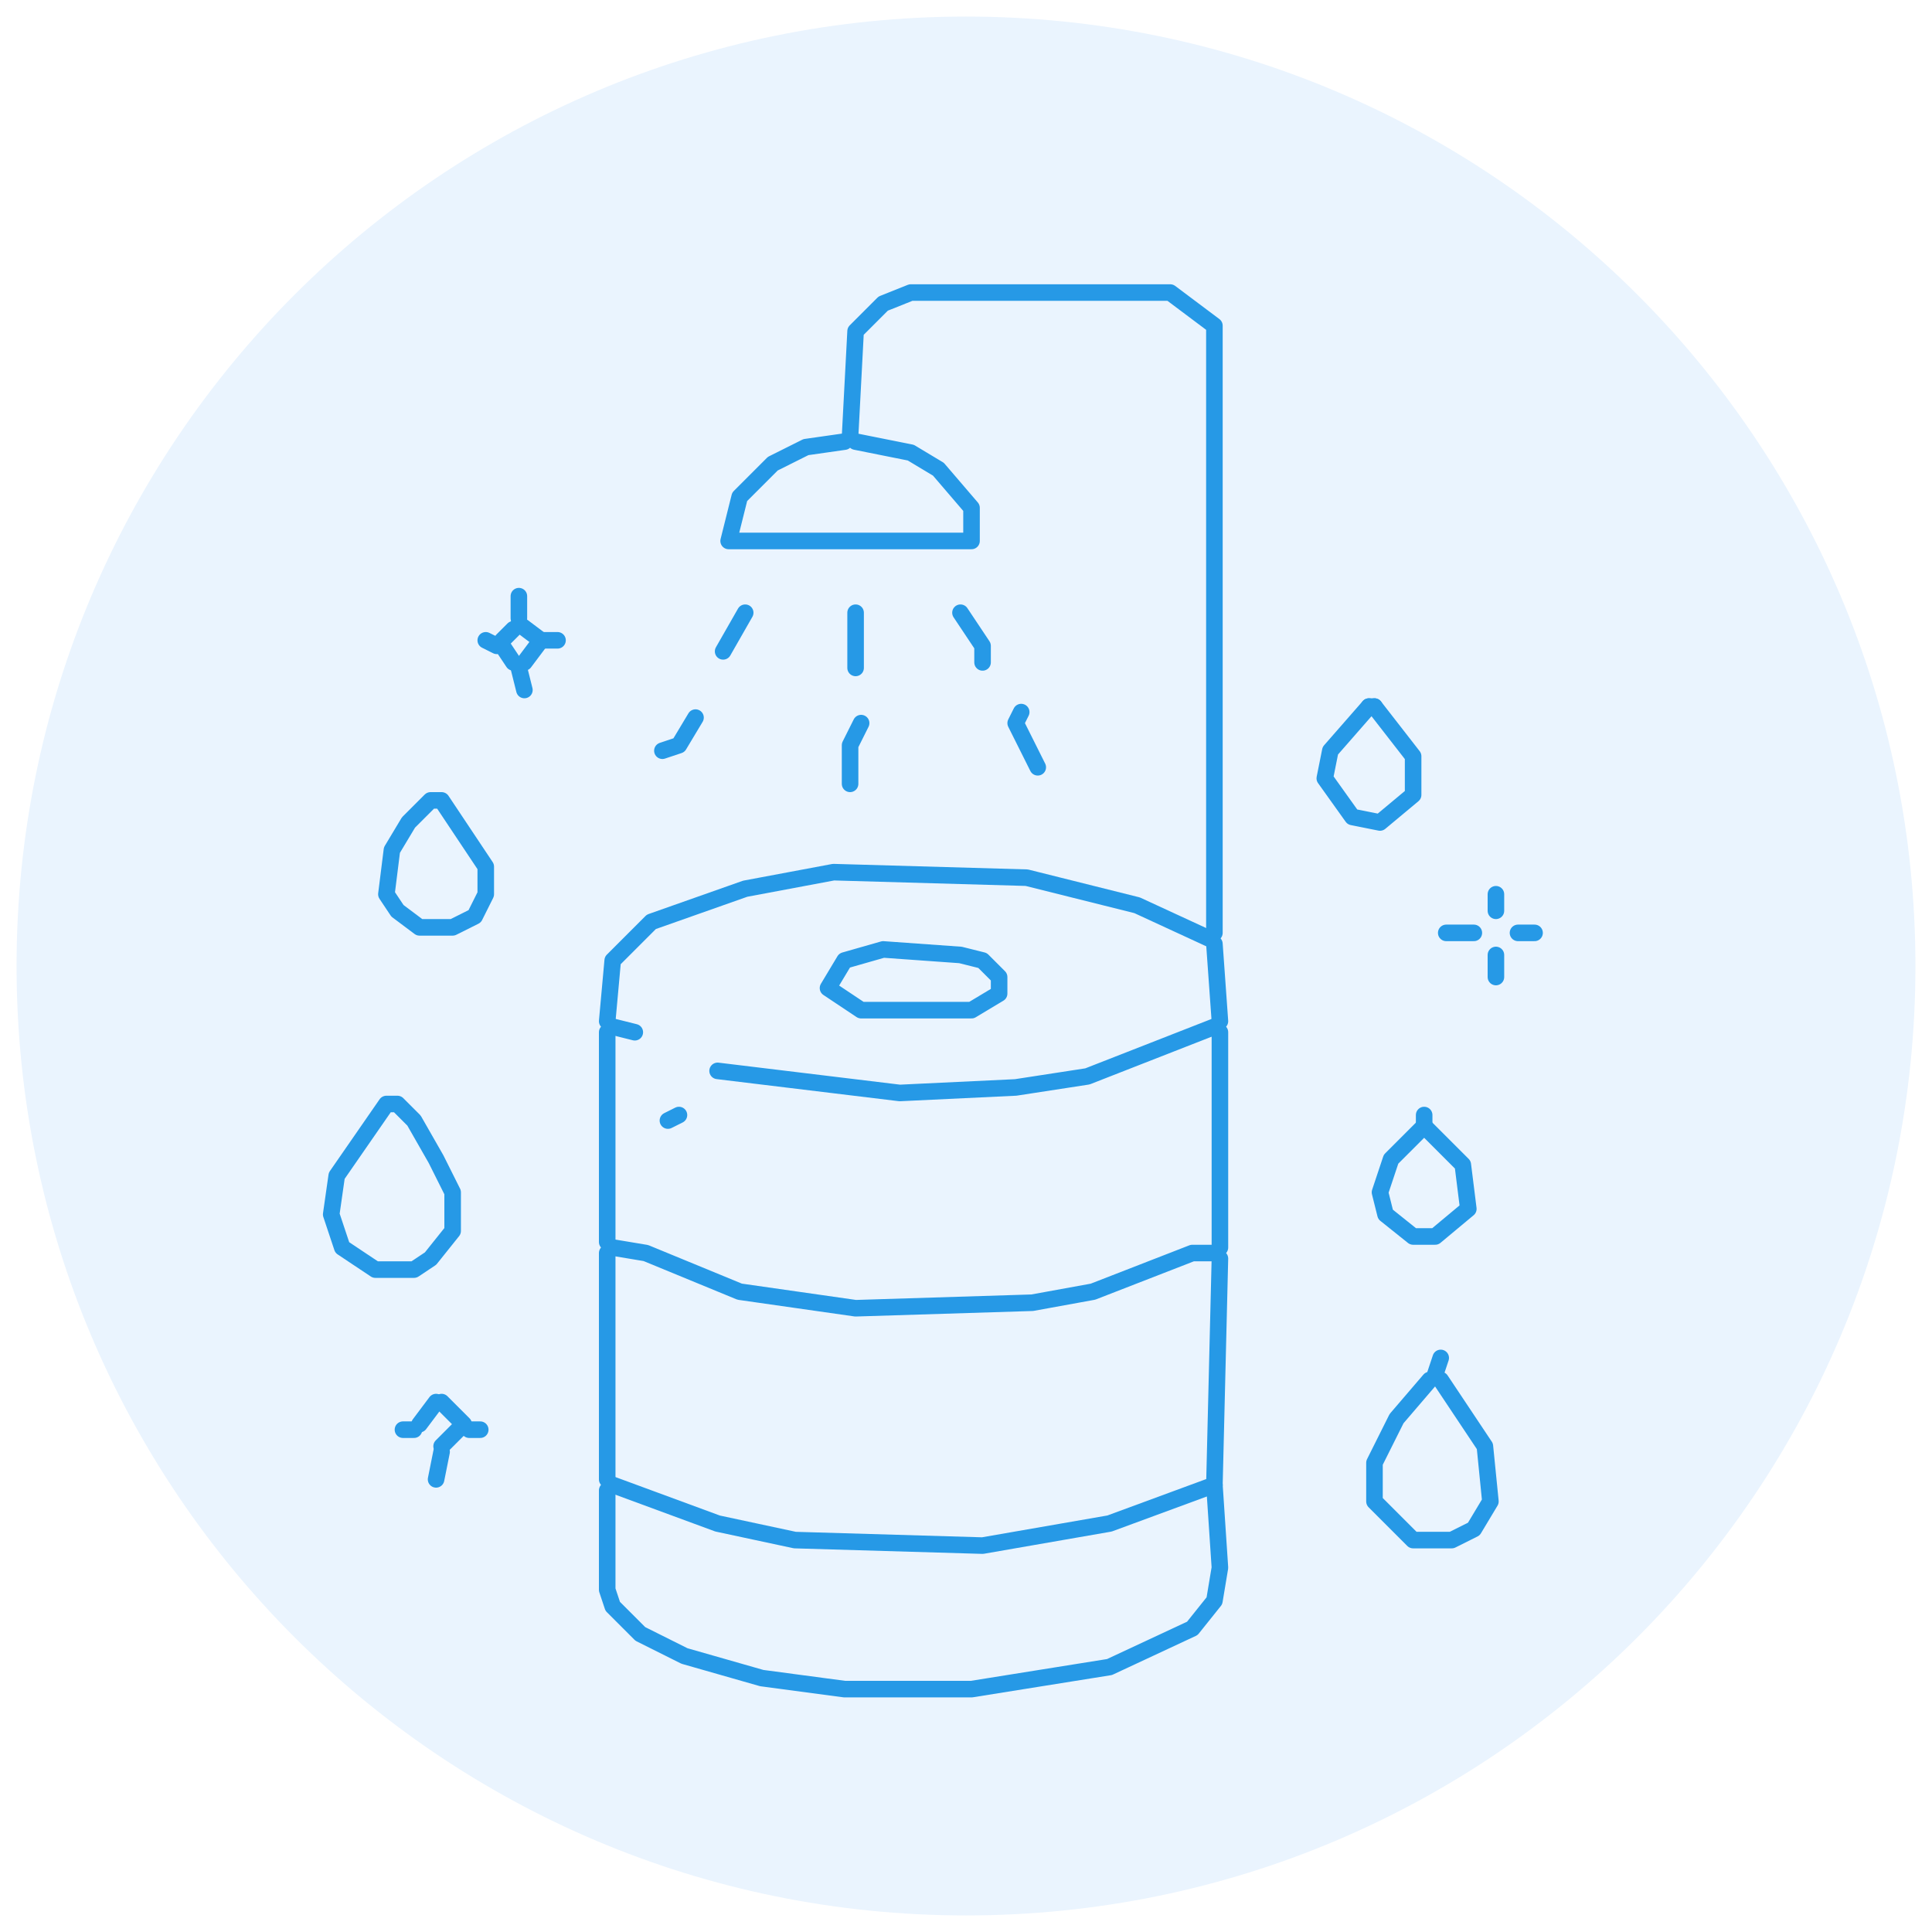
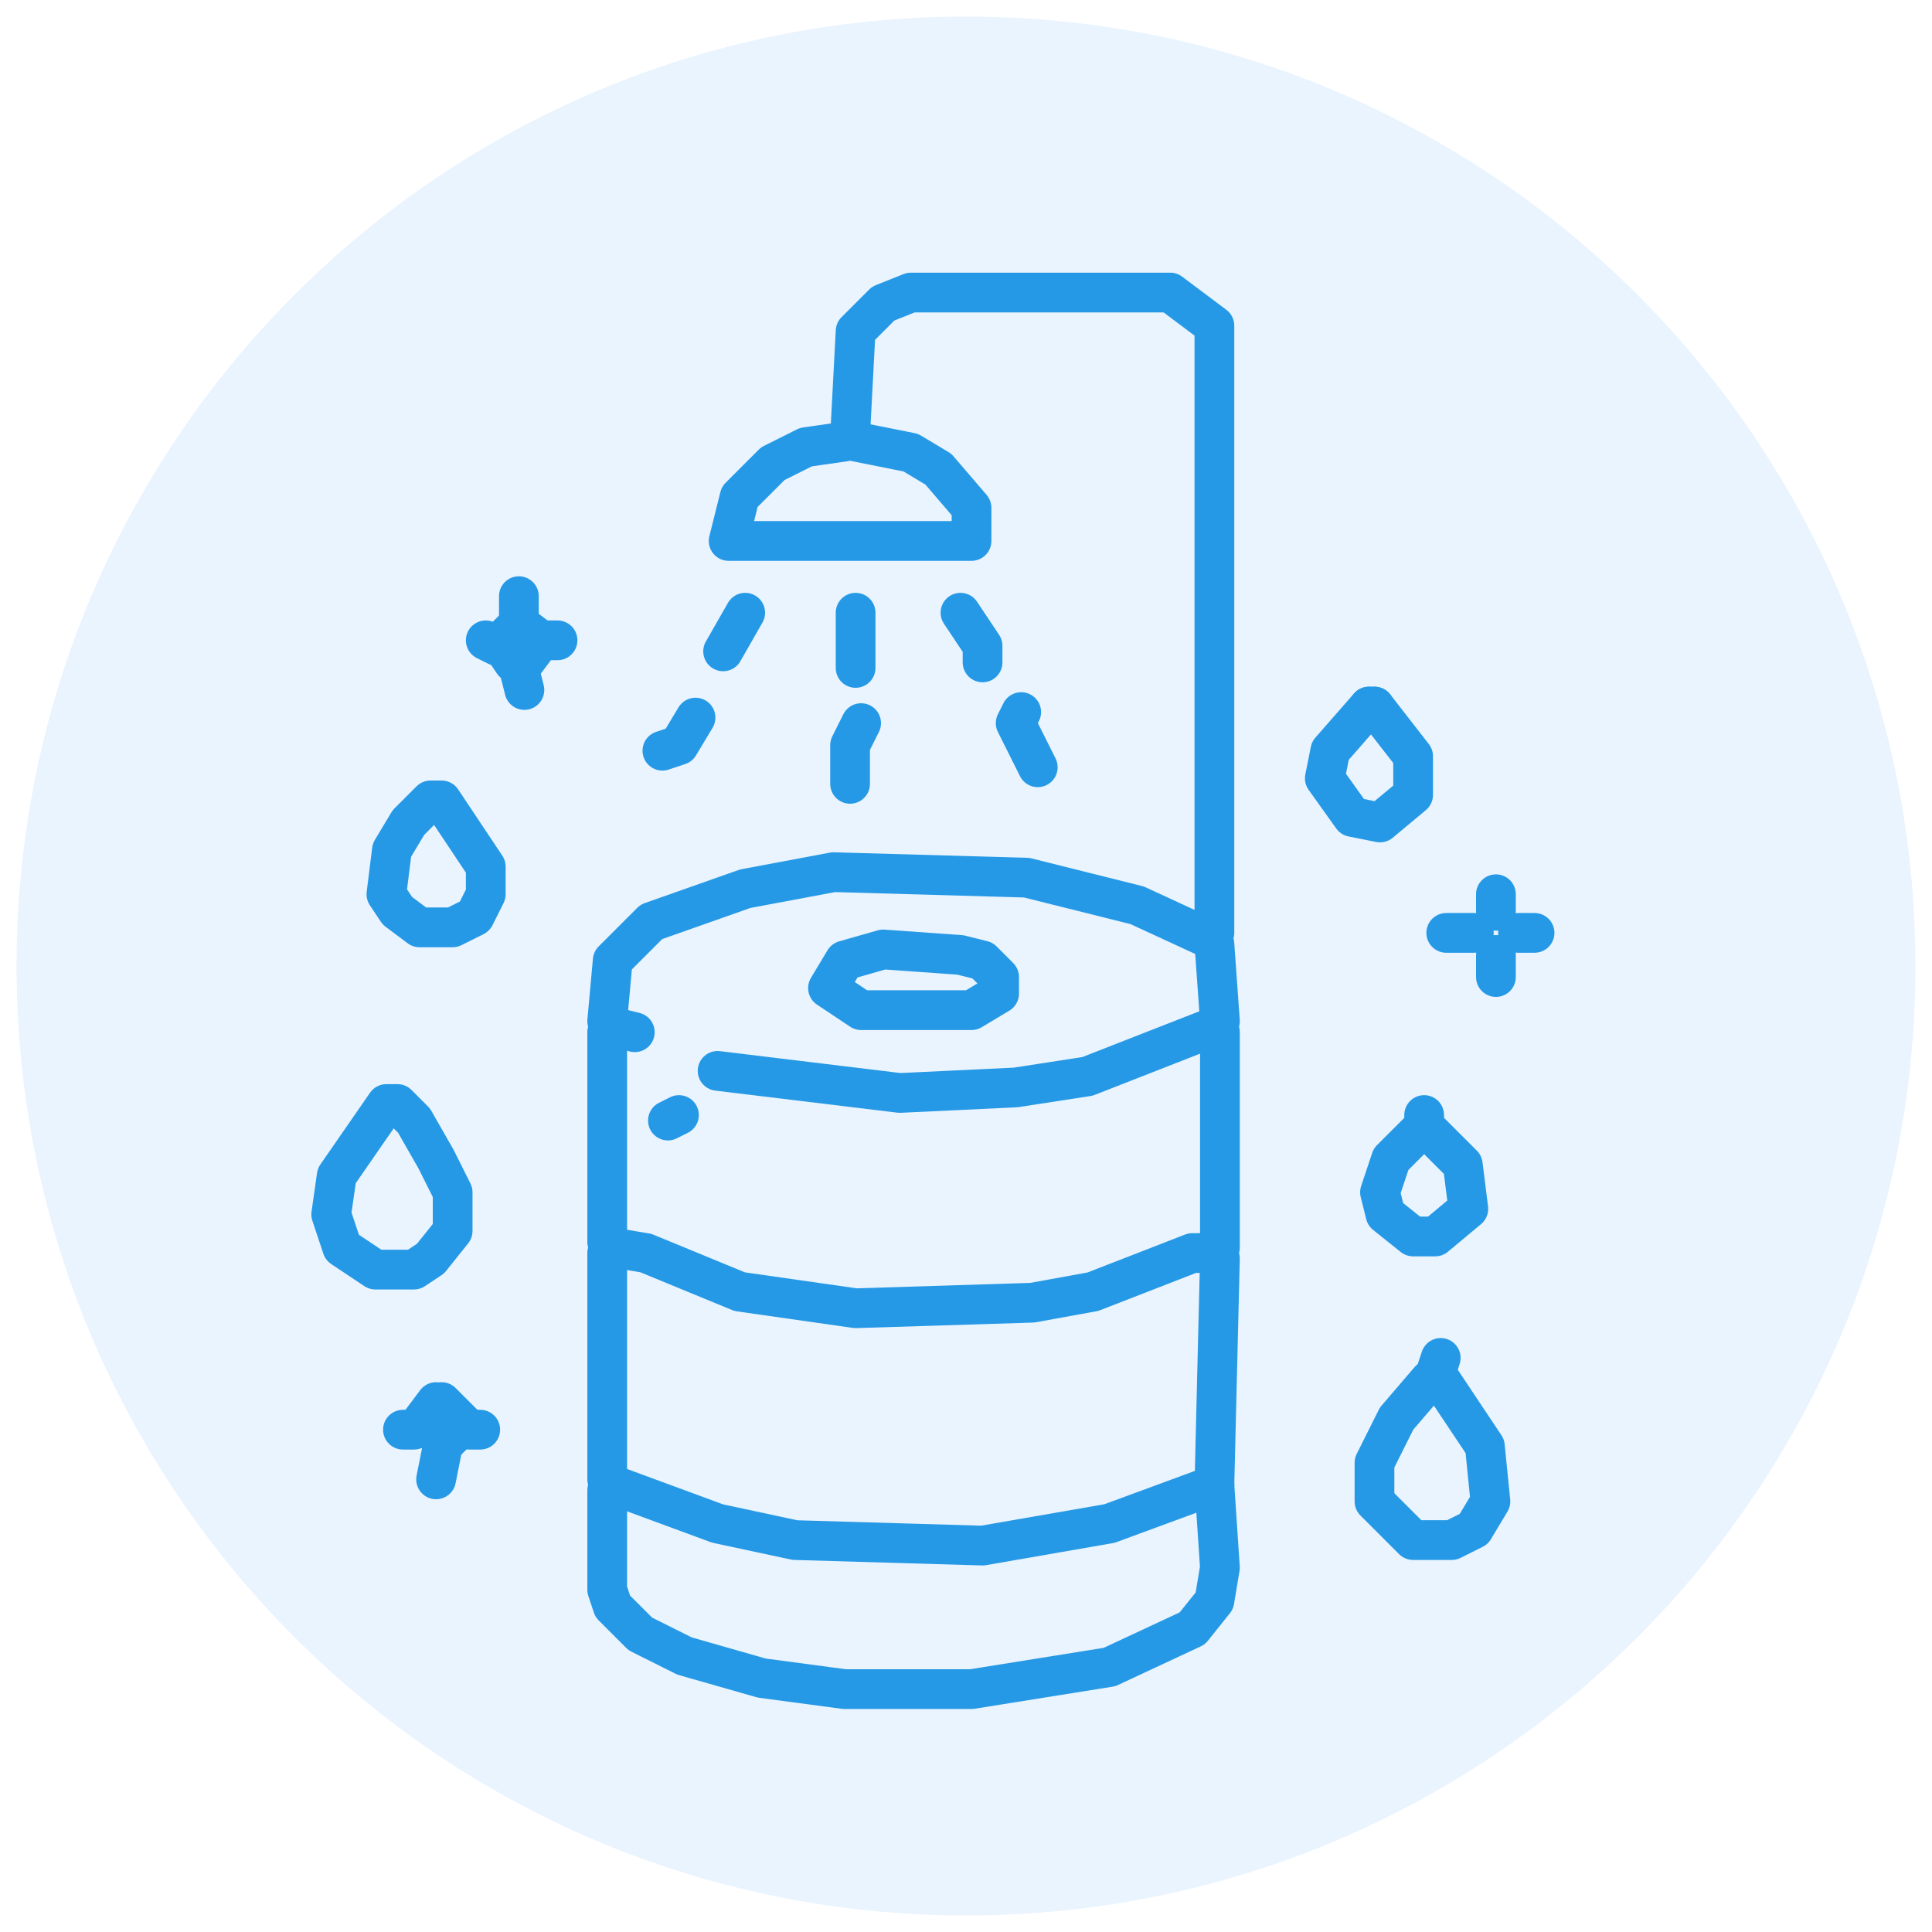
<svg xmlns="http://www.w3.org/2000/svg" viewBox="0 0 350 350" width="350" height="350">
  <circle cx="175" cy="175" r="172" fill="#EAF4FE" />
-   <g fill="none" stroke="#2699E6" stroke-width="3" stroke-linecap="round" stroke-linejoin="round">
+   <g fill="none" stroke="#2699E6" stroke-width="7.2" stroke-linecap="round" stroke-linejoin="round">
    <path d="M 94.0,121.0 95.0,125.0" />
    <path d="M 262.0,169.0 267.0,169.0" />
    <path d="M 110.0,270.0 110.0,288.0 111.0,291.0 116.0,296.0 124.0,300.0 138.0,304.0 153.0,306.0 176.0,306.0 201.0,302.0 216.0,295.0 220.0,290.0 221.0,284.0 220.0,269.0" />
    <path d="M 90.0,117.0 88.0,116.0" />
    <path d="M 73.0,259.0 75.0,259.0" />
    <path d="M 131.0,118.0 135.0,111.0" />
    <path d="M 95.0,120.0 98.0,116.0" />
    <path d="M 174.0,111.0 178.0,117.0 178.0,120.0" />
    <path d="M 258.0,202.0 258.0,204.0" />
    <path d="M 154.0,79.0 155.0,60.0 160.0,55.0 165.0,53.0 212.0,53.0 220.0,59.0 220.0,169.0" />
    <path d="M 220.0,269.0 221.0,228.0" />
    <path d="M 220.0,269.0 201.0,276.0 178.0,280.0 144.0,279.0 130.0,276.0 111.0,269.0" />
    <path d="M 79.0,254.0 76.0,258.0" />
    <path d="M 258.0,204.0 252.0,210.0 250.0,216.0 251.0,220.0 256.0,224.0 260.0,224.0 266.0,219.0 265.0,211.0 258.0,204.0" />
    <path d="M 185.0,129.0 184.0,131.0 188.0,139.0" />
    <path d="M 123.0,202.0 121.0,203.0" />
    <path d="M 94.0,113.0 98.0,116.0" />
    <path d="M 275.0,169.0 278.0,169.0" />
    <path d="M 219.0,170.0 206.0,164.0 186.0,159.0 151.0,158.0 135.0,161.0 118.0,167.0 111.0,174.0 110.0,185.0" />
    <path d="M 155.0,121.0 155.0,111.0" />
    <path d="M 220.0,186.0 197.0,195.0 184.0,197.0 163.0,198.0 130.0,194.0" />
    <path d="M 221.0,185.0 220.0,171.0" />
    <path d="M 260.0,249.0 261.0,246.0" />
    <path d="M 221.0,187.0 221.0,226.0" />
    <path d="M 259.0,250.0 253.0,257.0 249.0,265.0 249.0,272.0 256.0,279.0 263.0,279.0 267.0,277.0 270.0,272.0 269.0,262.0 261.0,250.0" />
    <path d="M 220.0,227.0 216.0,227.0 198.0,234.0 187.0,236.0 155.0,237.0 134.0,234.0 117.0,227.0 111.0,226.0" />
    <path d="M 126.0,130.0 123.0,135.0 120.0,136.0" />
    <path d="M 80.0,262.0 83.0,259.0" />
    <path d="M 91.0,117.0 93.0,120.0" />
    <path d="M 101.0,116.0 98.0,116.0" />
    <path d="M 249.0,128.0 248.0,128.0" />
    <path d="M 249.0,128.0 256.0,137.0 256.0,144.0 250.0,149.0 245.0,148.0 240.0,141.0 241.0,136.0 248.0,128.0" />
    <path d="M 79.0,268.0 80.0,263.0" />
    <path d="M 156.0,131.0 154.0,135.0 154.0,142.0" />
    <path d="M 80.0,254.0 84.0,258.0" />
    <path d="M 153.0,80.0 146.0,81.0 140.0,84.0 134.0,90.0 132.0,98.0 176.0,98.0 176.0,92.0 170.0,85.0 165.0,82.0 155.0,80.0" />
    <path d="M 271.0,177.0 271.0,173.0" />
    <path d="M 110.0,227.0 110.0,268.0" />
    <path d="M 94.0,108.0 94.0,112.0" />
    <path d="M 115.0,187.0 111.0,186.0" />
    <path d="M 85.0,259.0 87.0,259.0" />
    <path d="M 91.0,116.0 93.0,114.0" />
    <path d="M 271.0,162.0 271.0,165.0" />
    <path d="M 110.0,225.0 110.0,187.0" />
    <path d="M 72.0,165.0 70.0,162.0 71.0,154.0 74.0,149.0 78.0,145.0 80.0,145.0 88.0,157.0 88.0,162.0 86.0,166.0 82.0,168.0 76.0,168.0 72.0,165.0" />
    <path d="M 79.0,210.0 75.0,203.0 72.0,200.0 70.0,200.0 61.0,213.0 60.0,220.0 62.0,226.0 68.0,230.0 75.0,230.0 78.0,228.0 82.0,223.0 82.0,216.0 79.0,210.0" />
    <path d="M 174.0,173.0 160.0,172.0 153.0,174.0 150.0,179.0 156.0,183.0 176.0,183.0 181.0,180.0 181.0,177.0 178.0,174.0 174.0,173.0" />
  </g>
</svg>
